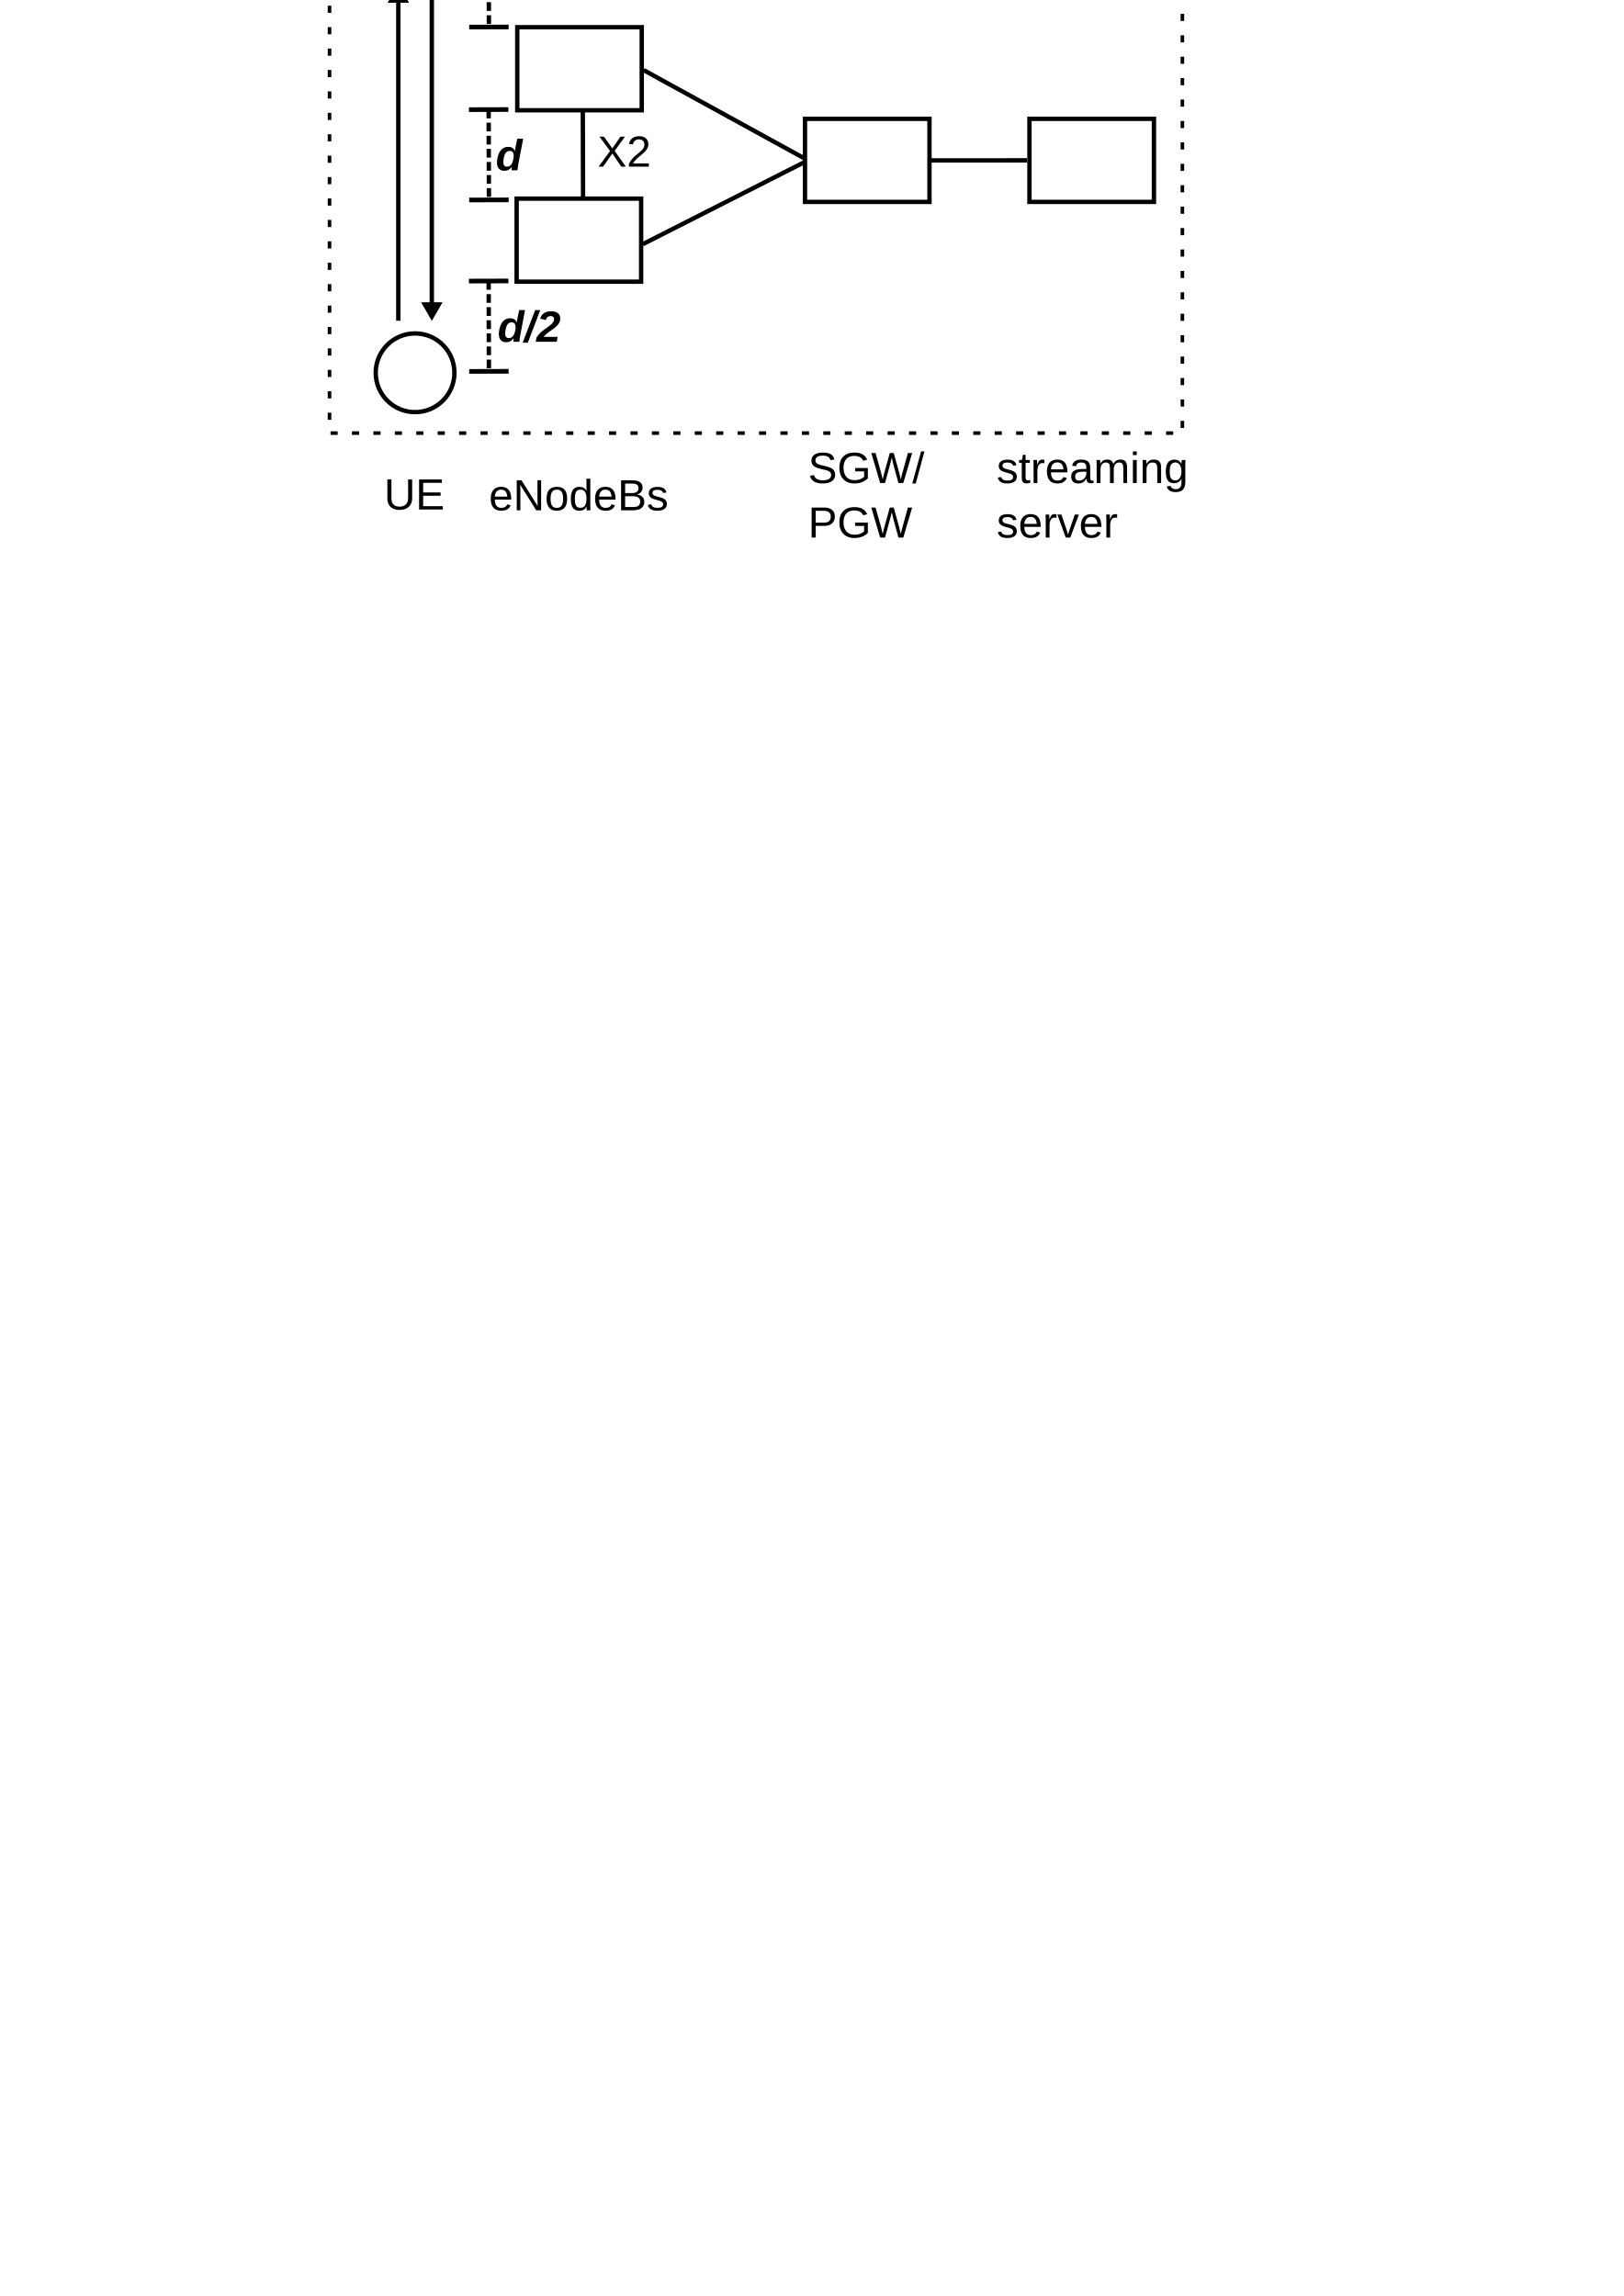
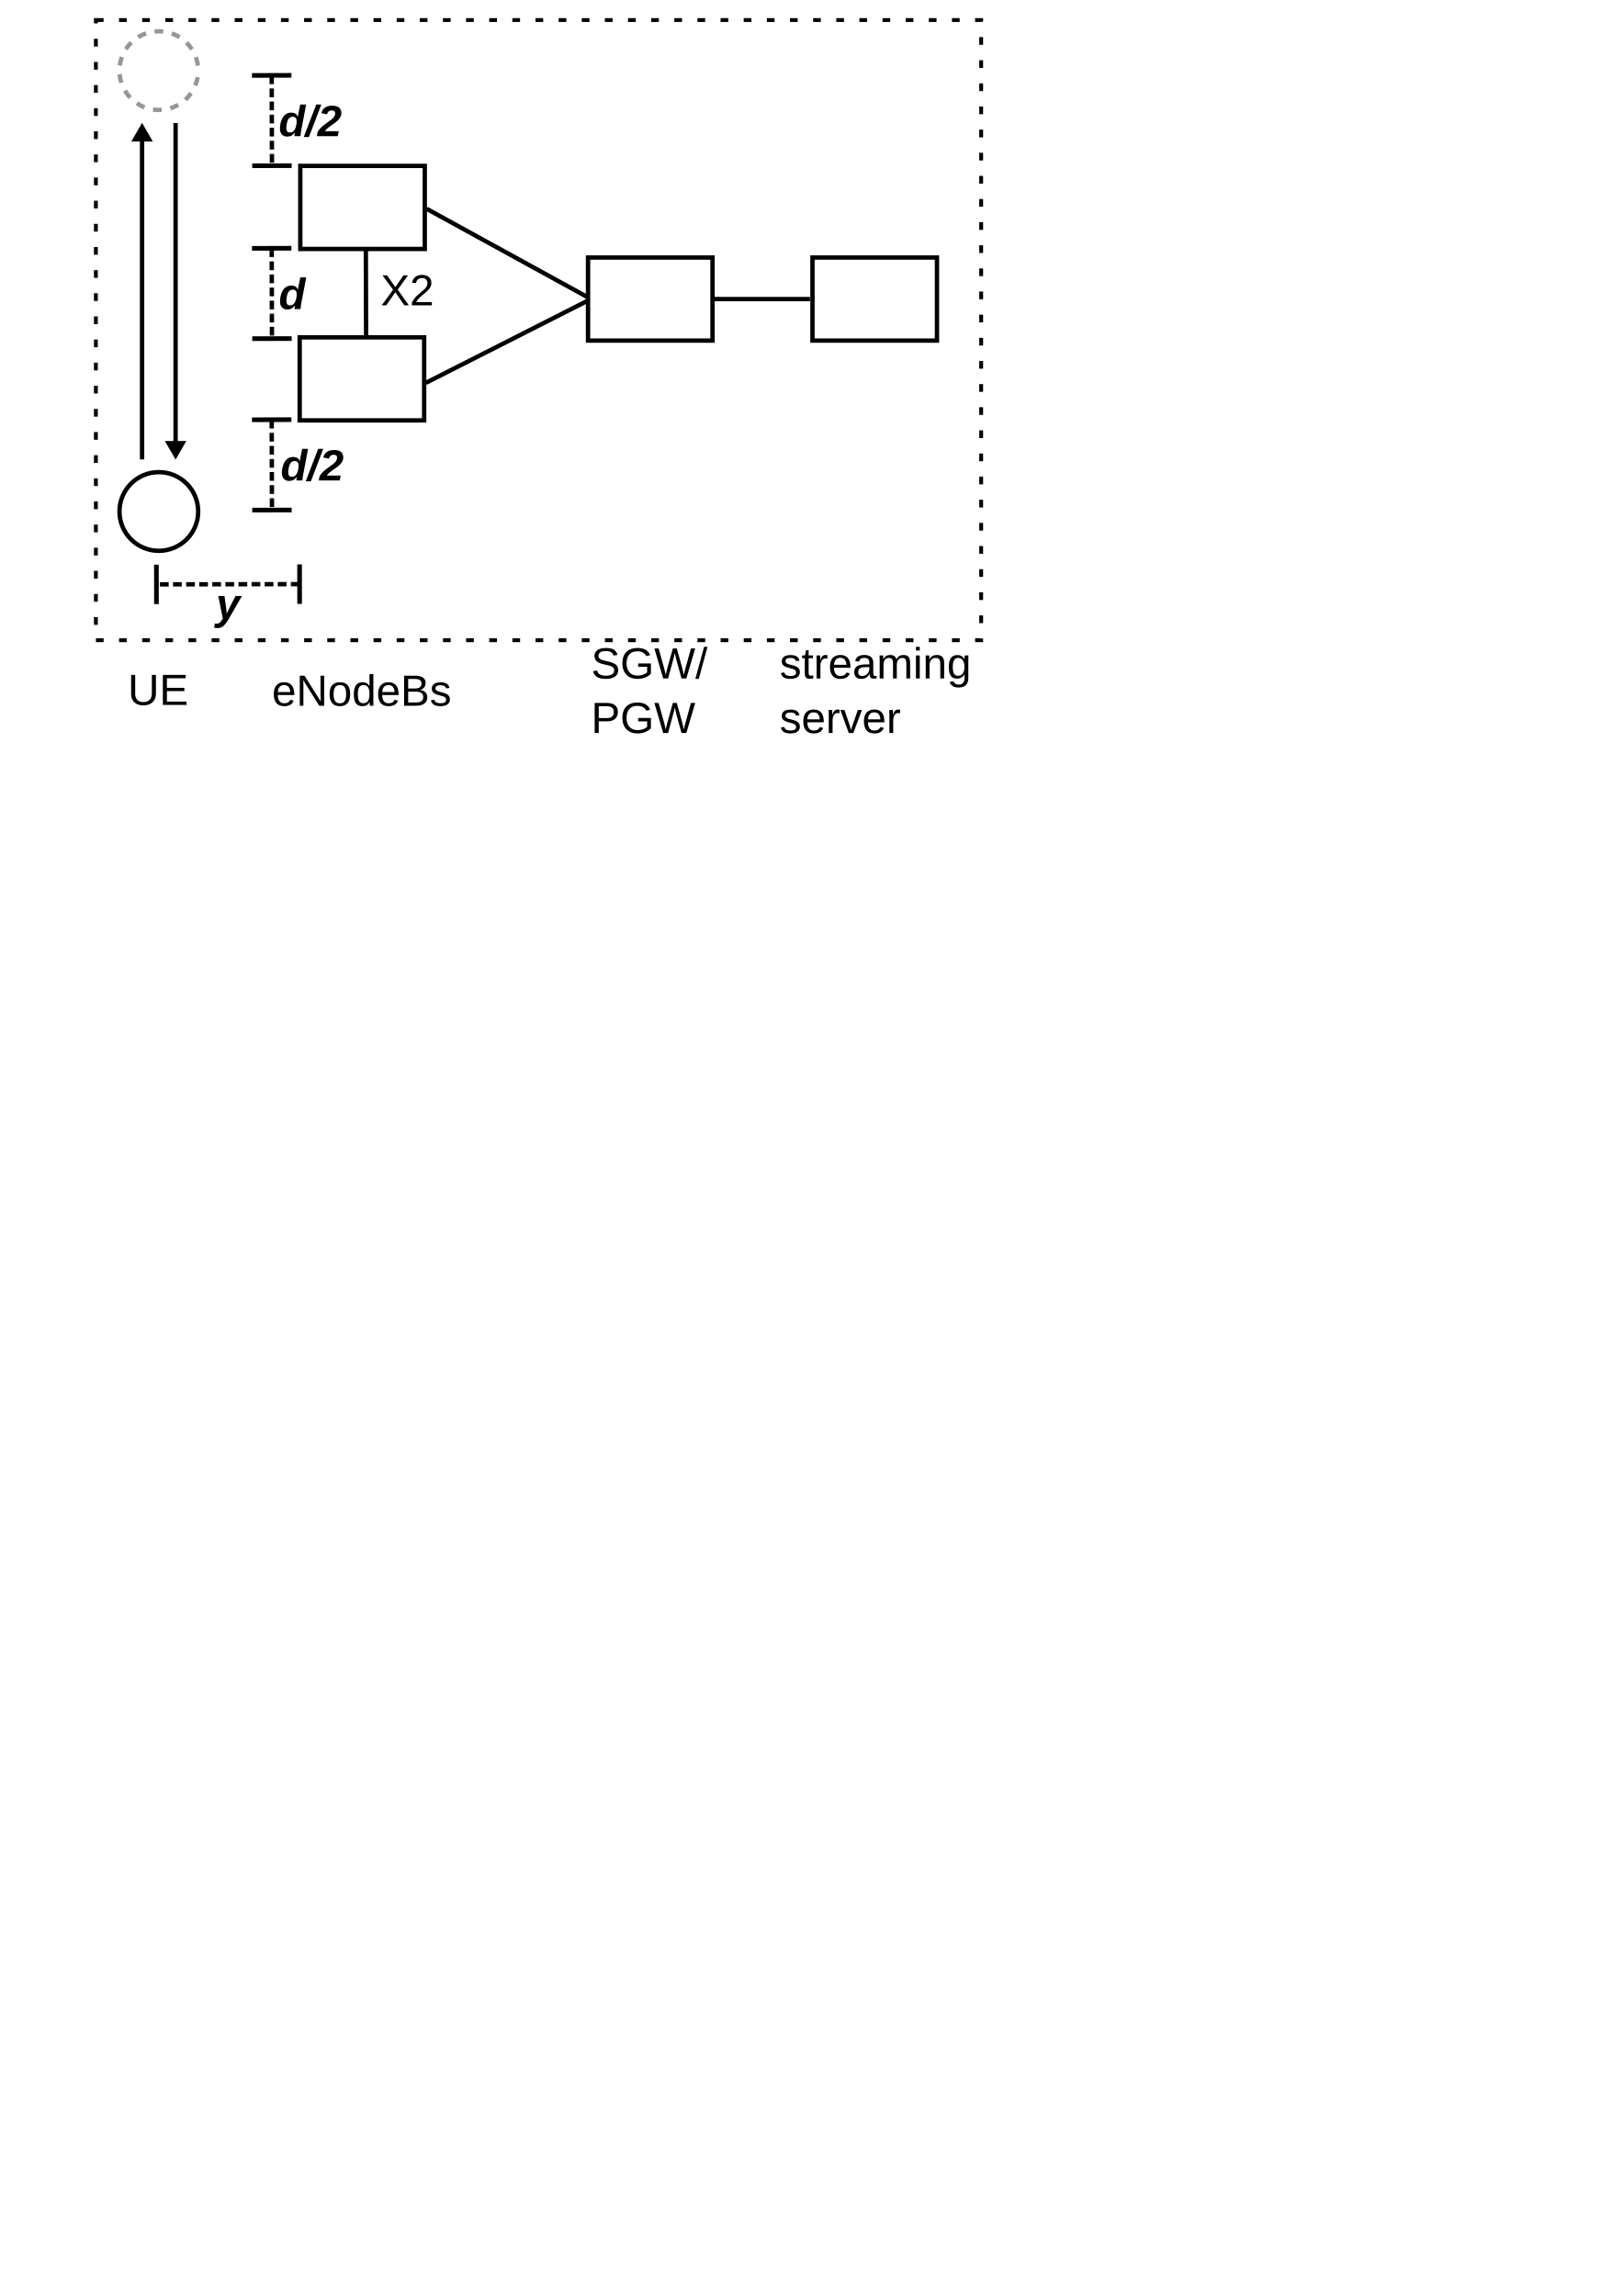
<svg xmlns="http://www.w3.org/2000/svg" width="744.094" height="1052.362" id="svg2" version="1.1">
  <defs id="defs4">
    <marker orient="auto" refY="0.0" refX="0.0" id="TriangleOutM" style="overflow:visible">
      <path id="path5510" d="M 5.77,0.0 L -2.88,5.0 L -2.88,-5.0 L 5.77,0.0 z " style="fill-rule:evenodd;stroke:#000000;stroke-width:1pt;stroke-opacity:1;fill:#000000;fill-opacity:1" transform="scale(0.4)" />
    </marker>
    <marker orient="auto" refY="0.0" refX="0.0" id="Arrow2Send" style="overflow:visible;">
      <path id="path5398" style="fill-rule:evenodd;stroke-width:0.625;stroke-linejoin:round;stroke:#000000;stroke-opacity:1;fill:#000000;fill-opacity:1" d="M 8.719,4.034 L -2.207,0.016 L 8.719,-4.002 C 6.973,-1.63 6.983,1.616 8.719,4.034 z " transform="scale(0.3) rotate(180) translate(-2.3,0)" />
    </marker>
    <marker orient="auto" refY="0.0" refX="0.0" id="Arrow2Mend" style="overflow:visible;">
      <path id="path5392" style="fill-rule:evenodd;stroke-width:0.625;stroke-linejoin:round;stroke:#000000;stroke-opacity:1;fill:#000000;fill-opacity:1" d="M 8.719,4.034 L -2.207,0.016 L 8.719,-4.002 C 6.973,-1.63 6.983,1.616 8.719,4.034 z " transform="scale(0.6) rotate(180) translate(0,0)" />
    </marker>
    <marker orient="auto" refY="0.0" refX="0.0" id="StopL" style="overflow:visible">
      <path id="path5534" d="M 0.0,5.65 L 0.0,-5.65" style="fill:none;fill-opacity:0.75;fill-rule:evenodd;stroke:#000000;stroke-width:1pt;stroke-opacity:1" transform="scale(0.8)" />
    </marker>
    <marker style="overflow:visible" id="marker6185" refX="0.0" refY="0.0" orient="auto">
      <g id="g6187" style="stroke:#000000;stroke-opacity:1;fill:#000000;fill-opacity:1">
        <path style="fill:#000000;stroke:#000000;stroke-width:1.15;stroke-linecap:square;stroke-opacity:1;fill-opacity:1" d="M 0,0 L 2,0" id="path6189" />
        <path style="fill:#000000;fill-rule:evenodd;stroke:#000000;stroke-opacity:1;fill-opacity:1" d="M 0,0 L 13,4 L 9,0 13,-4 L 0,0 z " id="path6191" />
        <path style="fill:#000000;stroke:#000000;stroke-width:1;stroke-linecap:square;stroke-opacity:1;fill-opacity:1" d="M 0,-4 L 0,40" id="path6193" />
      </g>
    </marker>
    <marker style="overflow:visible" id="marker6061" refX="0.0" refY="0.0" orient="auto">
      <g id="g6063" style="stroke:#000000;stroke-opacity:1;fill:#000000;fill-opacity:1">
        <path style="fill:#000000;stroke:#000000;stroke-width:1.15;stroke-linecap:square;stroke-opacity:1;fill-opacity:1" d="M 0,0 L -2,0" id="path6065" />
        <path style="fill:#000000;fill-rule:evenodd;stroke:#000000;stroke-opacity:1;fill-opacity:1" d="M 0,0 L -13,4 L -9,0 -13,-4 L 0,0 z " id="path6067" />
        <path style="fill:#000000;stroke:#000000;stroke-width:1;stroke-linecap:square;stroke-opacity:1;fill-opacity:1" d="M 0,-4 L 0,40" id="path6069" />
      </g>
    </marker>
    <marker orient="auto" refY="0.0" refX="0.0" id="Arrow2Sstart" style="overflow:visible">
      <path id="path5395" style="fill-rule:evenodd;stroke-width:0.625;stroke-linejoin:round;stroke:#000000;stroke-opacity:1;fill:#000000;fill-opacity:1" d="M 8.719,4.034 L -2.207,0.016 L 8.719,-4.002 C 6.973,-1.63 6.983,1.616 8.719,4.034 z " transform="scale(0.3) translate(-2.3,0)" />
    </marker>
    <marker style="overflow:visible" id="DistanceEnd" refX="0.0" refY="0.0" orient="auto">
      <g id="g2301" style="stroke:#000000;stroke-opacity:1;fill:#000000;fill-opacity:1">
        <path style="fill:#000000;stroke:#000000;stroke-width:1.15;stroke-linecap:square;stroke-opacity:1;fill-opacity:1" d="M 0,0 L -2,0" id="path2316" />
        <path style="fill:#000000;fill-rule:evenodd;stroke:#000000;stroke-opacity:1;fill-opacity:1" d="M 0,0 L -13,4 L -9,0 -13,-4 L 0,0 z " id="path2312" />
        <path style="fill:#000000;stroke:#000000;stroke-width:1;stroke-linecap:square;stroke-opacity:1;fill-opacity:1" d="M 0,-4 L 0,40" id="path2314" />
      </g>
    </marker>
    <marker orient="auto" refY="0.0" refX="0.0" id="Arrow1Mstart" style="overflow:visible">
      <path id="path5371" d="M 0.0,0.0 L 5.0,-5.0 L -12.5,0.0 L 5.0,5.0 L 0.0,0.0 z " style="fill-rule:evenodd;stroke:#000000;stroke-width:1pt;stroke-opacity:1;fill:#000000;fill-opacity:1" transform="scale(0.4) translate(10,0)" />
    </marker>
    <marker style="overflow:visible" id="DistanceStart" refX="0.0" refY="0.0" orient="auto">
      <g id="g2300" style="stroke:#000000;stroke-opacity:1;fill:#000000;fill-opacity:1">
        <path style="fill:#000000;stroke:#000000;stroke-width:1.15;stroke-linecap:square;stroke-opacity:1;fill-opacity:1" d="M 0,0 L 2,0" id="path2306" />
        <path style="fill:#000000;fill-rule:evenodd;stroke:#000000;stroke-opacity:1;fill-opacity:1" d="M 0,0 L 13,4 L 9,0 13,-4 L 0,0 z " id="path2302" />
        <path style="fill:#000000;stroke:#000000;stroke-width:1;stroke-linecap:square;stroke-opacity:1;fill-opacity:1" d="M 0,-4 L 0,40" id="path2304" />
      </g>
    </marker>
    <marker orient="auto" refY="0.0" refX="0.0" id="Torso" style="overflow:visible">
      <g id="g5577" transform="scale(0.7)" style="stroke:#000000;stroke-opacity:1;fill:#000000;fill-opacity:1">
        <path id="path5579" d="M -4.779,-3.24 C -2.429,-2.874 0.521,-1.302 0.258,0.388 C -0.005,2.078 -2.213,2.618 -4.563,2.252 C -6.913,1.886 -8.521,0.752 -8.258,-0.938 C -7.995,-2.628 -7.13,-3.605 -4.779,-3.24 z " style="fill:#000000;fill-opacity:1;fill-rule:evenodd;stroke:#000000;stroke-width:1.25;stroke-opacity:1" />
        <path id="path5581" d="M 4.46,0.089 C -2.556,-4.378 5.225,-3.906 -0.848,-8.72" style="fill:#000000;fill-opacity:1;fill-rule:evenodd;stroke:#000000;stroke-width:1pt;stroke-opacity:1" />
        <path id="path5583" d="M 4.93,0.058 C -1.387,1.749 1.803,5.478 -4.945,7.546" style="fill:#000000;fill-opacity:1;fill-rule:evenodd;stroke:#000000;stroke-width:1pt;stroke-opacity:1" />
        <rect id="rect5585" transform="matrix(0.527536,-0.849533,0.887668,0.460484,0,0)" y="-1.741" x="-10.392" height="2.761" width="2.637" style="fill-rule:evenodd;stroke-width:1pt;stroke:#000000;stroke-opacity:1;fill:#000000;fill-opacity:1" />
        <rect id="rect5587" transform="matrix(0.671205,-0.741272,0.790802,0.612072,0,0)" y="-7.963" x="4.959" height="2.861" width="2.733" style="fill-rule:evenodd;stroke-width:1pt;stroke:#000000;stroke-opacity:1;fill:#000000;fill-opacity:1" />
        <path id="path5589" transform="matrix(0,-1.109517,1.109517,0,25.96648,19.71619)" d="M 16.78 -28.685 A 0.607 0.607 0 1 0 15.565,-28.685 A 0.607 0.607 0 1 0 16.78 -28.685 z" style="fill:#000000;fill-opacity:1;fill-rule:evenodd;stroke:#000000;stroke-width:1pt;stroke-opacity:1" />
        <path id="path5591" transform="matrix(0,-1.109517,1.109517,0,26.8245,16.99126)" d="M 16.78 -28.685 A 0.607 0.607 0 1 0 15.565,-28.685 A 0.607 0.607 0 1 0 16.78 -28.685 z" style="fill:#000000;fill-opacity:1;fill-rule:evenodd;stroke:#000000;stroke-width:1pt;stroke-opacity:1" />
      </g>
    </marker>
    <marker orient="auto" refY="0" refX="0" id="StopL-3" style="overflow:visible">
      <path id="path5534-7" d="M 0,5.65 0,-5.65" style="fill:none;fill-opacity:0.75;fill-rule:evenodd;stroke:#000000;stroke-width:1pt;stroke-opacity:1" transform="scale(0.8,0.8)" />
    </marker>
    <marker orient="auto" refY="0" refX="0" id="marker6873" style="overflow:visible">
      <path id="path6875" d="M 0,5.65 0,-5.65" style="fill:none;fill-opacity:0.75;fill-rule:evenodd;stroke:#000000;stroke-width:1pt;stroke-opacity:1" transform="scale(0.8,0.8)" />
    </marker>
    <marker orient="auto" refY="0" refX="0" id="StopL-3-0" style="overflow:visible">
      <path id="path5534-7-7" d="M 0,5.65 0,-5.65" style="fill:none;fill-opacity:0.75;fill-rule:evenodd;stroke:#000000;stroke-width:1pt;stroke-opacity:1" transform="scale(0.8,0.8)" />
    </marker>
    <marker orient="auto" refY="0" refX="0" id="marker7355" style="overflow:visible">
      <path id="path7357" d="M 0,5.65 0,-5.65" style="fill:none;fill-opacity:0.75;fill-rule:evenodd;stroke:#000000;stroke-width:1pt;stroke-opacity:1" transform="scale(0.8,0.8)" />
    </marker>
    <marker orient="auto" refY="0" refX="0" id="TriangleOutM-6" style="overflow:visible">
      <path id="path5510-0" d="m 5.77,0 -8.65,5 0,-10 8.65,5 z" style="fill:#000000;fill-opacity:1;fill-rule:evenodd;stroke:#000000;stroke-width:1pt;stroke-opacity:1" transform="scale(0.4,0.4)" />
    </marker>
+     <marker orient="auto" refY="0" refX="0" id="StopL-3-6" style="overflow:visible">
+       <path id="path5534-7-75" d="M 0,5.65 0,-5.65" style="fill:none;fill-opacity:0.75;fill-rule:evenodd;stroke:#000000;stroke-width:1pt;stroke-opacity:1" transform="scale(0.8,0.8)" />
+     </marker>
+     <marker orient="auto" refY="0" refX="0" id="marker5274" style="overflow:visible">
+       <path id="path5276" d="M 0,5.65 0,-5.65" style="fill:none;fill-opacity:0.75;fill-rule:evenodd;stroke:#000000;stroke-width:1pt;stroke-opacity:1" transform="scale(0.8,0.8)" />
+     </marker>
  </defs>
  <g id="layer1">
-     <path style="fill:none;stroke:#000000;stroke-width:2;stroke-linecap:butt;stroke-linejoin:miter;stroke-miterlimit:4;stroke-dasharray:none;stroke-opacity:1" d="M 368.632,72.596 294.95,32.141" id="path4131-3-7" />
-     <path style="fill:none;stroke:#000000;stroke-width:2;stroke-linecap:butt;stroke-linejoin:miter;stroke-miterlimit:4;stroke-dasharray:none;stroke-opacity:1" d="M 294.537,111.926 368.898,74.185" id="path4133-7-2-9" />
-     <path style="fill:none;stroke:#000000;stroke-width:2;stroke-linecap:butt;stroke-linejoin:miter;stroke-miterlimit:4;stroke-dasharray:none;stroke-opacity:1" d="m 425.744,73.511 44.893,-0.013" id="path4133-7-1-1-96" />
-     <text xml:space="preserve" style="font-style:normal;font-weight:normal;font-size:14px;line-height:125%;font-family:'Bitstream Vera Sans';-inkscape-font-specification:Sans;letter-spacing:0px;word-spacing:0px;fill:#000000;fill-opacity:1;stroke:none" x="224.05" y="233.898" id="text3784-1-9-6-1">
-       <tspan style="font-style:normal;font-variant:normal;font-weight:normal;font-stretch:normal;font-size:20px;font-family:'Liberation Sans';-inkscape-font-specification:'Liberation Sans'" id="tspan3786-8-5-1-7" x="224.05" y="233.898">eNodeBs</tspan>
+     <path style="fill:none;stroke:#000000;stroke-width:2;stroke-linecap:butt;stroke-linejoin:miter;stroke-miterlimit:4;stroke-dasharray:none;stroke-opacity:1" d="M 269.204,136.167 195.521,95.712" id="path4131-3-7" />
+     <path style="fill:none;stroke:#000000;stroke-width:2;stroke-linecap:butt;stroke-linejoin:miter;stroke-miterlimit:4;stroke-dasharray:none;stroke-opacity:1" d="m 195.109,175.498 74.361,-37.741" id="path4133-7-2-9" />
+     <path style="fill:none;stroke:#000000;stroke-width:2;stroke-linecap:butt;stroke-linejoin:miter;stroke-miterlimit:4;stroke-dasharray:none;stroke-opacity:1" d="m 326.316,137.083 44.893,-0.013" id="path4133-7-1-1-96" />
+     <text xml:space="preserve" style="font-style:normal;font-weight:normal;font-size:14px;line-height:125%;font-family:'Bitstream Vera Sans';-inkscape-font-specification:Sans;letter-spacing:0px;word-spacing:0px;fill:#000000;fill-opacity:1;stroke:none" x="124.622" y="323.469" id="text3784-1-9-6-1">
+       <tspan style="font-style:normal;font-variant:normal;font-weight:normal;font-stretch:normal;font-size:20px;font-family:'Liberation Sans';-inkscape-font-specification:'Liberation Sans'" id="tspan3786-8-5-1-7" x="124.622" y="323.469">eNodeBs</tspan>
    </text>
-     <text xml:space="preserve" style="font-style:normal;font-weight:normal;font-size:14px;line-height:125%;font-family:'Bitstream Vera Sans';-inkscape-font-specification:Sans;letter-spacing:0px;word-spacing:0px;fill:#000000;fill-opacity:1;stroke:none" x="175.976" y="233.532" id="text3784-1-9-6-3-9">
-       <tspan style="font-style:normal;font-variant:normal;font-weight:normal;font-stretch:normal;font-size:20px;font-family:'Liberation Sans';-inkscape-font-specification:'Liberation Sans'" id="tspan3786-8-5-1-6-1" x="175.976" y="233.532">UE</tspan>
+     <text xml:space="preserve" style="font-style:normal;font-weight:normal;font-size:14px;line-height:125%;font-family:'Bitstream Vera Sans';-inkscape-font-specification:Sans;letter-spacing:0px;word-spacing:0px;fill:#000000;fill-opacity:1;stroke:none" x="58.547" y="323.103" id="text3784-1-9-6-3-9">
+       <tspan style="font-style:normal;font-variant:normal;font-weight:normal;font-stretch:normal;font-size:20px;font-family:'Liberation Sans';-inkscape-font-specification:'Liberation Sans'" id="tspan3786-8-5-1-6-1" x="58.547" y="323.103">UE</tspan>
    </text>
-     <text xml:space="preserve" style="font-style:normal;font-weight:normal;font-size:20px;line-height:125%;font-family:'Bitstream Vera Sans';-inkscape-font-specification:Sans;letter-spacing:0px;word-spacing:0px;fill:#000000;fill-opacity:1;stroke:none" x="370.309" y="221.398" id="text3784-1-9-6-5-74">
-       <tspan style="font-style:normal;font-variant:normal;font-weight:normal;font-stretch:normal;font-size:20px;font-family:'Liberation Sans';-inkscape-font-specification:'Liberation Sans'" id="tspan3786-8-5-1-5-5" x="370.309" y="221.398">SGW/</tspan>
-       <tspan style="font-style:normal;font-variant:normal;font-weight:normal;font-stretch:normal;font-size:20px;font-family:'Liberation Sans';-inkscape-font-specification:'Liberation Sans'" x="370.309" y="246.398" id="tspan4494-5">PGW</tspan>
+     <text xml:space="preserve" style="font-style:normal;font-weight:normal;font-size:20px;line-height:125%;font-family:'Bitstream Vera Sans';-inkscape-font-specification:Sans;letter-spacing:0px;word-spacing:0px;fill:#000000;fill-opacity:1;stroke:none" x="270.881" y="310.969" id="text3784-1-9-6-5-74">
+       <tspan style="font-style:normal;font-variant:normal;font-weight:normal;font-stretch:normal;font-size:20px;font-family:'Liberation Sans';-inkscape-font-specification:'Liberation Sans'" id="tspan3786-8-5-1-5-5" x="270.881" y="310.969">SGW/</tspan>
+       <tspan style="font-style:normal;font-variant:normal;font-weight:normal;font-stretch:normal;font-size:20px;font-family:'Liberation Sans';-inkscape-font-specification:'Liberation Sans'" x="270.881" y="335.969" id="tspan4494-5">PGW</tspan>
    </text>
-     <text xml:space="preserve" style="font-style:normal;font-weight:normal;font-size:14px;line-height:125%;font-family:'Bitstream Vera Sans';-inkscape-font-specification:Sans;letter-spacing:0px;word-spacing:0px;fill:#000000;fill-opacity:1;stroke:none" x="456.711" y="221.398" id="text3784-1-9-6-5-7-4-2">
-       <tspan style="font-style:normal;font-variant:normal;font-weight:normal;font-stretch:normal;font-size:20px;font-family:'Liberation Sans';-inkscape-font-specification:'Liberation Sans'" x="456.711" y="221.398" id="tspan4575-2-8">streaming</tspan>
-       <tspan style="font-style:normal;font-variant:normal;font-weight:normal;font-stretch:normal;font-size:20px;font-family:'Liberation Sans';-inkscape-font-specification:'Liberation Sans'" x="456.711" y="246.398" id="tspan4645-2">server</tspan>
+     <text xml:space="preserve" style="font-style:normal;font-weight:normal;font-size:14px;line-height:125%;font-family:'Bitstream Vera Sans';-inkscape-font-specification:Sans;letter-spacing:0px;word-spacing:0px;fill:#000000;fill-opacity:1;stroke:none" x="357.283" y="310.969" id="text3784-1-9-6-5-7-4-2">
+       <tspan style="font-style:normal;font-variant:normal;font-weight:normal;font-stretch:normal;font-size:20px;font-family:'Liberation Sans';-inkscape-font-specification:'Liberation Sans'" x="357.283" y="310.969" id="tspan4575-2-8">streaming</tspan>
+       <tspan style="font-style:normal;font-variant:normal;font-weight:normal;font-stretch:normal;font-size:20px;font-family:'Liberation Sans';-inkscape-font-specification:'Liberation Sans'" x="357.283" y="335.969" id="tspan4645-2">server</tspan>
    </text>
-     <rect style="fill:none;stroke:#000000;stroke-width:1.636;stroke-miterlimit:4;stroke-dasharray:3.273, 6.545;stroke-dashoffset:0;stroke-opacity:1" id="rect2987-5-3-2" width="390.831" height="252.963" x="151.016" y="-54.451" />
-     <circle r="18.036" cy="170.862" cx="190.214" id="path3757-1" style="fill:none;stroke:#000000;stroke-width:2;stroke-linecap:square;stroke-linejoin:miter;stroke-miterlimit:4;stroke-dasharray:none;stroke-dashoffset:0;stroke-opacity:1" />
-     <rect y="12.469" x="237.046" height="38.071" width="57.051" id="rect2987-4-9" style="fill:none;stroke:#000000;stroke-width:2;stroke-miterlimit:4;stroke-dasharray:none;stroke-opacity:1" />
-     <rect y="54.469" x="368.903" height="38.071" width="57.051" id="rect2987-4-9-7" style="fill:none;stroke:#000000;stroke-width:2;stroke-miterlimit:4;stroke-dasharray:none;stroke-opacity:1" />
-     <rect y="54.469" x="471.76" height="38.071" width="57.051" id="rect2987-4-9-4" style="fill:none;stroke:#000000;stroke-width:2;stroke-miterlimit:4;stroke-dasharray:none;stroke-opacity:1" />
-     <rect y="91.041" x="236.76" height="38.071" width="57.051" id="rect2987-4-9-6" style="fill:none;stroke:#000000;stroke-width:2;stroke-miterlimit:4;stroke-dasharray:none;stroke-opacity:1" />
-     <path style="fill:none;stroke:#000000;stroke-width:2;stroke-linecap:butt;stroke-linejoin:miter;stroke-miterlimit:4;stroke-dasharray:none;stroke-opacity:1" d="m 267.084,50.233 0.118,41.402" id="path4133-7-403-3" />
-     <text xml:space="preserve" style="font-style:normal;font-weight:normal;font-size:14px;line-height:125%;font-family:'Bitstream Vera Sans';-inkscape-font-specification:Sans;letter-spacing:0px;word-spacing:0px;fill:#000000;fill-opacity:1;stroke:none" x="273.879" y="76.39" id="text3784-1-90-1-9-8">
-       <tspan style="font-style:normal;font-variant:normal;font-weight:normal;font-stretch:normal;font-size:20px;font-family:'Liberation Sans';-inkscape-font-specification:'Liberation Sans'" id="tspan3786-8-57-15-0-3" x="273.879" y="76.39">X2</tspan>
+     <rect style="fill:none;stroke:#000000;stroke-width:1.767;stroke-miterlimit:4;stroke-dasharray:3.534, 7.069;stroke-dashoffset:0;stroke-opacity:1" id="rect2987-5-3-2" width="405.7" height="284.261" x="43.938" y="9.186" />
+     <circle r="18.036" cy="234.434" cx="72.786" id="path3757-1" style="fill:none;stroke:#000000;stroke-width:2;stroke-linecap:square;stroke-linejoin:miter;stroke-miterlimit:4;stroke-dasharray:none;stroke-dashoffset:0;stroke-opacity:1" />
+     <rect y="76.041" x="137.617" height="38.071" width="57.051" id="rect2987-4-9" style="fill:none;stroke:#000000;stroke-width:2;stroke-miterlimit:4;stroke-dasharray:none;stroke-opacity:1" />
+     <rect y="118.041" x="269.475" height="38.071" width="57.051" id="rect2987-4-9-7" style="fill:none;stroke:#000000;stroke-width:2;stroke-miterlimit:4;stroke-dasharray:none;stroke-opacity:1" />
+     <rect y="118.041" x="372.332" height="38.071" width="57.051" id="rect2987-4-9-4" style="fill:none;stroke:#000000;stroke-width:2;stroke-miterlimit:4;stroke-dasharray:none;stroke-opacity:1" />
+     <rect y="154.612" x="137.332" height="38.071" width="57.051" id="rect2987-4-9-6" style="fill:none;stroke:#000000;stroke-width:2;stroke-miterlimit:4;stroke-dasharray:none;stroke-opacity:1" />
+     <path style="fill:none;stroke:#000000;stroke-width:2;stroke-linecap:butt;stroke-linejoin:miter;stroke-miterlimit:4;stroke-dasharray:none;stroke-opacity:1" d="m 167.655,113.804 0.118,41.402" id="path4133-7-403-3" />
+     <text xml:space="preserve" style="font-style:normal;font-weight:normal;font-size:14px;line-height:125%;font-family:'Bitstream Vera Sans';-inkscape-font-specification:Sans;letter-spacing:0px;word-spacing:0px;fill:#000000;fill-opacity:1;stroke:none" x="174.45" y="139.961" id="text3784-1-90-1-9-8">
+       <tspan style="font-style:normal;font-variant:normal;font-weight:normal;font-stretch:normal;font-size:20px;font-family:'Liberation Sans';-inkscape-font-specification:'Liberation Sans'" id="tspan3786-8-57-15-0-3" x="174.45" y="139.961">X2</tspan>
    </text>
-     <path style="fill:none;stroke:#000000;stroke-width:2;stroke-linecap:butt;stroke-linejoin:miter;stroke-miterlimit:4;stroke-dasharray:4, 2;stroke-dashoffset:0;stroke-opacity:1;marker-start:url(#StopL);marker-end:url(#StopL)" d="m 223.941,50.233 0.118,41.402" id="path4133-7-403-3-7" />
-     <text xml:space="preserve" style="font-style:normal;font-weight:normal;font-size:14px;line-height:125%;font-family:'Bitstream Vera Sans';-inkscape-font-specification:Sans;letter-spacing:0px;word-spacing:0px;fill:#000000;fill-opacity:1;stroke:none" x="227.19" y="78.077" id="text3784-1-9-6-3-9-6">
-       <tspan style="font-style:italic;font-variant:normal;font-weight:bold;font-stretch:normal;font-size:20px;font-family:'Liberation Sans';-inkscape-font-specification:'Liberation Sans Bold Italic'" id="tspan3786-8-5-1-6-1-5" x="227.19" y="78.077">d</tspan>
+     <path style="fill:none;stroke:#000000;stroke-width:2;stroke-linecap:butt;stroke-linejoin:miter;stroke-miterlimit:4;stroke-dasharray:4, 2;stroke-dashoffset:0;stroke-opacity:1;marker-start:url(#StopL);marker-end:url(#StopL)" d="m 124.512,113.804 0.118,41.402" id="path4133-7-403-3-7" />
+     <text xml:space="preserve" style="font-style:normal;font-weight:normal;font-size:14px;line-height:125%;font-family:'Bitstream Vera Sans';-inkscape-font-specification:Sans;letter-spacing:0px;word-spacing:0px;fill:#000000;fill-opacity:1;stroke:none" x="127.762" y="141.649" id="text3784-1-9-6-3-9-6">
+       <tspan style="font-style:italic;font-variant:normal;font-weight:bold;font-stretch:normal;font-size:20px;font-family:'Liberation Sans';-inkscape-font-specification:'Liberation Sans Bold Italic'" id="tspan3786-8-5-1-6-1-5" x="127.762" y="141.649">d</tspan>
    </text>
-     <path style="fill:none;stroke:#000000;stroke-width:2;stroke-linecap:butt;stroke-linejoin:miter;stroke-miterlimit:4;stroke-dasharray:4, 2;stroke-dashoffset:0;stroke-opacity:1;marker-start:url(#StopL-3);marker-end:url(#StopL-3)" d="m 223.941,128.804 0.118,41.402" id="path4133-7-403-3-7-0" />
-     <text xml:space="preserve" style="font-style:normal;font-weight:normal;font-size:14px;line-height:125%;font-family:'Bitstream Vera Sans';-inkscape-font-specification:Sans;letter-spacing:0px;word-spacing:0px;fill:#000000;fill-opacity:1;stroke:none" x="228.047" y="156.649" id="text3784-1-9-6-3-9-6-8">
-       <tspan style="font-style:italic;font-variant:normal;font-weight:bold;font-stretch:normal;font-size:20px;font-family:'Liberation Sans';-inkscape-font-specification:'Liberation Sans Bold Italic'" id="tspan3786-8-5-1-6-1-5-7" x="228.047" y="156.649">d/2</tspan>
+     <path style="fill:none;stroke:#000000;stroke-width:2;stroke-linecap:butt;stroke-linejoin:miter;stroke-miterlimit:4;stroke-dasharray:4, 2;stroke-dashoffset:0;stroke-opacity:1;marker-start:url(#StopL-3);marker-end:url(#StopL-3)" d="m 124.512,192.375 0.118,41.402" id="path4133-7-403-3-7-0" />
+     <text xml:space="preserve" style="font-style:normal;font-weight:normal;font-size:14px;line-height:125%;font-family:'Bitstream Vera Sans';-inkscape-font-specification:Sans;letter-spacing:0px;word-spacing:0px;fill:#000000;fill-opacity:1;stroke:none" x="128.618" y="220.22" id="text3784-1-9-6-3-9-6-8">
+       <tspan style="font-style:italic;font-variant:normal;font-weight:bold;font-stretch:normal;font-size:20px;font-family:'Liberation Sans';-inkscape-font-specification:'Liberation Sans Bold Italic'" id="tspan3786-8-5-1-6-1-5-7" x="128.618" y="220.22">d/2</tspan>
    </text>
-     <circle r="18.036" cy="-31.203" cx="190.214" id="path3757-1-7" style="opacity:1;fill:none;stroke:#969696;stroke-width:2;stroke-linecap:square;stroke-linejoin:miter;stroke-miterlimit:4;stroke-dasharray:2, 6;stroke-dashoffset:4;stroke-opacity:1" />
-     <path style="fill:none;stroke:#000000;stroke-width:2;stroke-linecap:butt;stroke-linejoin:miter;stroke-miterlimit:4;stroke-dasharray:4, 2;stroke-dashoffset:0;stroke-opacity:1;marker-start:url(#StopL-3-0);marker-end:url(#StopL-3-0)" d="m 223.941,-29.017 0.118,41.402" id="path4133-7-403-3-7-0-7" />
-     <text xml:space="preserve" style="font-style:normal;font-weight:normal;font-size:14px;line-height:125%;font-family:'Bitstream Vera Sans';-inkscape-font-specification:Sans;letter-spacing:0px;word-spacing:0px;fill:#000000;fill-opacity:1;stroke:none" x="227.158" y="-1.173" id="text3784-1-9-6-3-9-6-8-5">
-       <tspan style="font-style:italic;font-variant:normal;font-weight:bold;font-stretch:normal;font-size:20px;font-family:'Liberation Sans';-inkscape-font-specification:'Liberation Sans Bold Italic'" id="tspan3786-8-5-1-6-1-5-7-8" x="227.158" y="-1.173">d/2</tspan>
+     <circle r="18.036" cy="32.368" cx="72.786" id="path3757-1-7" style="opacity:1;fill:none;stroke:#969696;stroke-width:2;stroke-linecap:square;stroke-linejoin:miter;stroke-miterlimit:4;stroke-dasharray:2, 6;stroke-dashoffset:4;stroke-opacity:1" />
+     <path style="fill:none;stroke:#000000;stroke-width:2;stroke-linecap:butt;stroke-linejoin:miter;stroke-miterlimit:4;stroke-dasharray:4, 2;stroke-dashoffset:0;stroke-opacity:1;marker-start:url(#StopL-3-0);marker-end:url(#StopL-3-0)" d="m 124.512,34.554 0.118,41.402" id="path4133-7-403-3-7-0-7" />
+     <text xml:space="preserve" style="font-style:normal;font-weight:normal;font-size:14px;line-height:125%;font-family:'Bitstream Vera Sans';-inkscape-font-specification:Sans;letter-spacing:0px;word-spacing:0px;fill:#000000;fill-opacity:1;stroke:none" x="127.729" y="62.399" id="text3784-1-9-6-3-9-6-8-5">
+       <tspan style="font-style:italic;font-variant:normal;font-weight:bold;font-stretch:normal;font-size:20px;font-family:'Liberation Sans';-inkscape-font-specification:'Liberation Sans Bold Italic'" id="tspan3786-8-5-1-6-1-5-7-8" x="127.729" y="62.399">d/2</tspan>
    </text>
-     <g id="g8646" transform="translate(1.464279,0)">
+     <g id="g8646" transform="translate(-115.9643,63.57143)">
      <path id="path7756" d="m 181.071,147.005 0,-148.571" style="fill:none;fill-rule:evenodd;stroke:#000000;stroke-width:2;stroke-linecap:butt;stroke-linejoin:miter;stroke-miterlimit:4;stroke-dasharray:none;stroke-opacity:1;marker-end:url(#TriangleOutM)" />
      <path id="path7756-7" d="m 196.429,-7.182 0,148.571" style="fill:none;fill-rule:evenodd;stroke:#000000;stroke-width:2;stroke-linecap:butt;stroke-linejoin:miter;stroke-miterlimit:4;stroke-dasharray:none;stroke-opacity:1;marker-end:url(#TriangleOutM-6)" />
    </g>
+     <path style="fill:none;stroke:#000000;stroke-width:2;stroke-linecap:butt;stroke-linejoin:miter;stroke-miterlimit:4;stroke-dasharray:4,2;stroke-dashoffset:0;stroke-opacity:1;marker-start:url(#StopL-3-6);marker-end:url(#StopL-3-6)" d="m 137.295,267.738 -65.61,0.106" id="path4133-7-403-3-7-0-9" />
+     <text xml:space="preserve" style="font-style:normal;font-weight:normal;font-size:14px;line-height:125%;font-family:'Bitstream Vera Sans';-inkscape-font-specification:Sans;letter-spacing:0px;word-spacing:0px;fill:#000000;fill-opacity:1;stroke:none" x="98.929" y="283.714" id="text3784-1-9-6-3-9-6-8-1">
+       <tspan style="font-style:italic;font-variant:normal;font-weight:bold;font-stretch:normal;font-size:20px;font-family:'Liberation Sans';-inkscape-font-specification:'Liberation Sans Bold Italic'" id="tspan3786-8-5-1-6-1-5-7-1" x="98.929" y="283.714">y</tspan>
+     </text>
  </g>
</svg>
